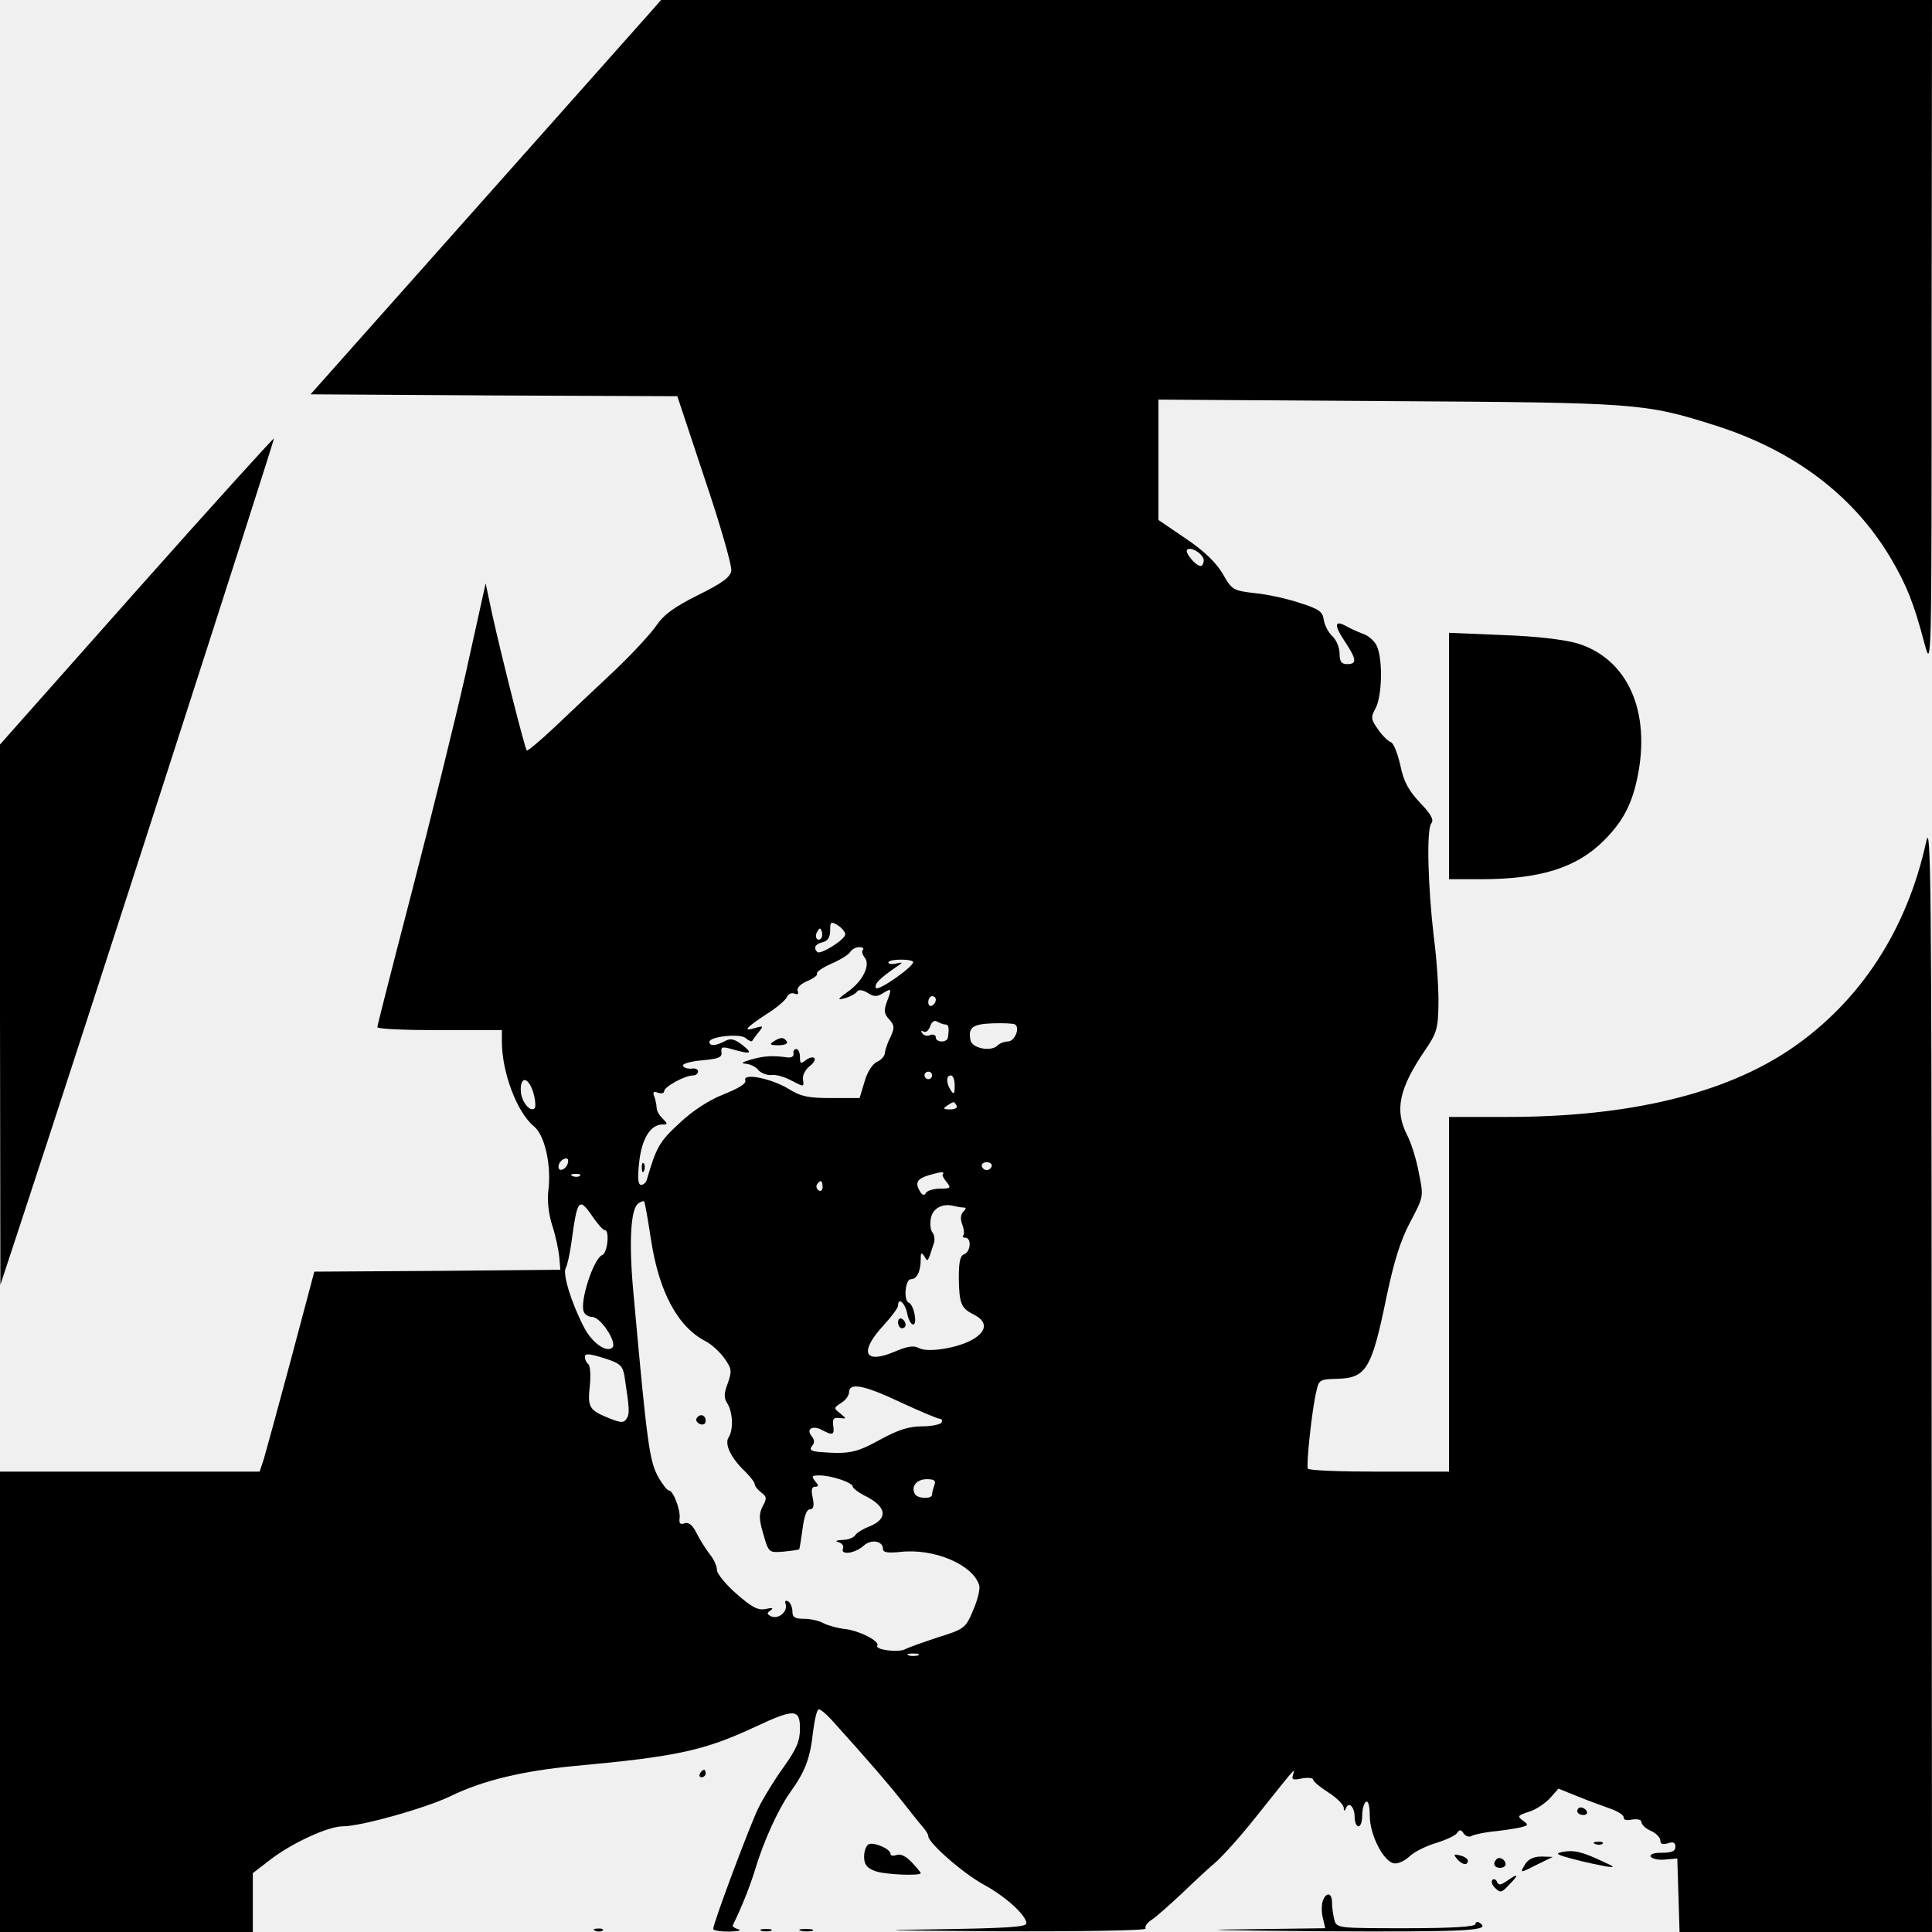
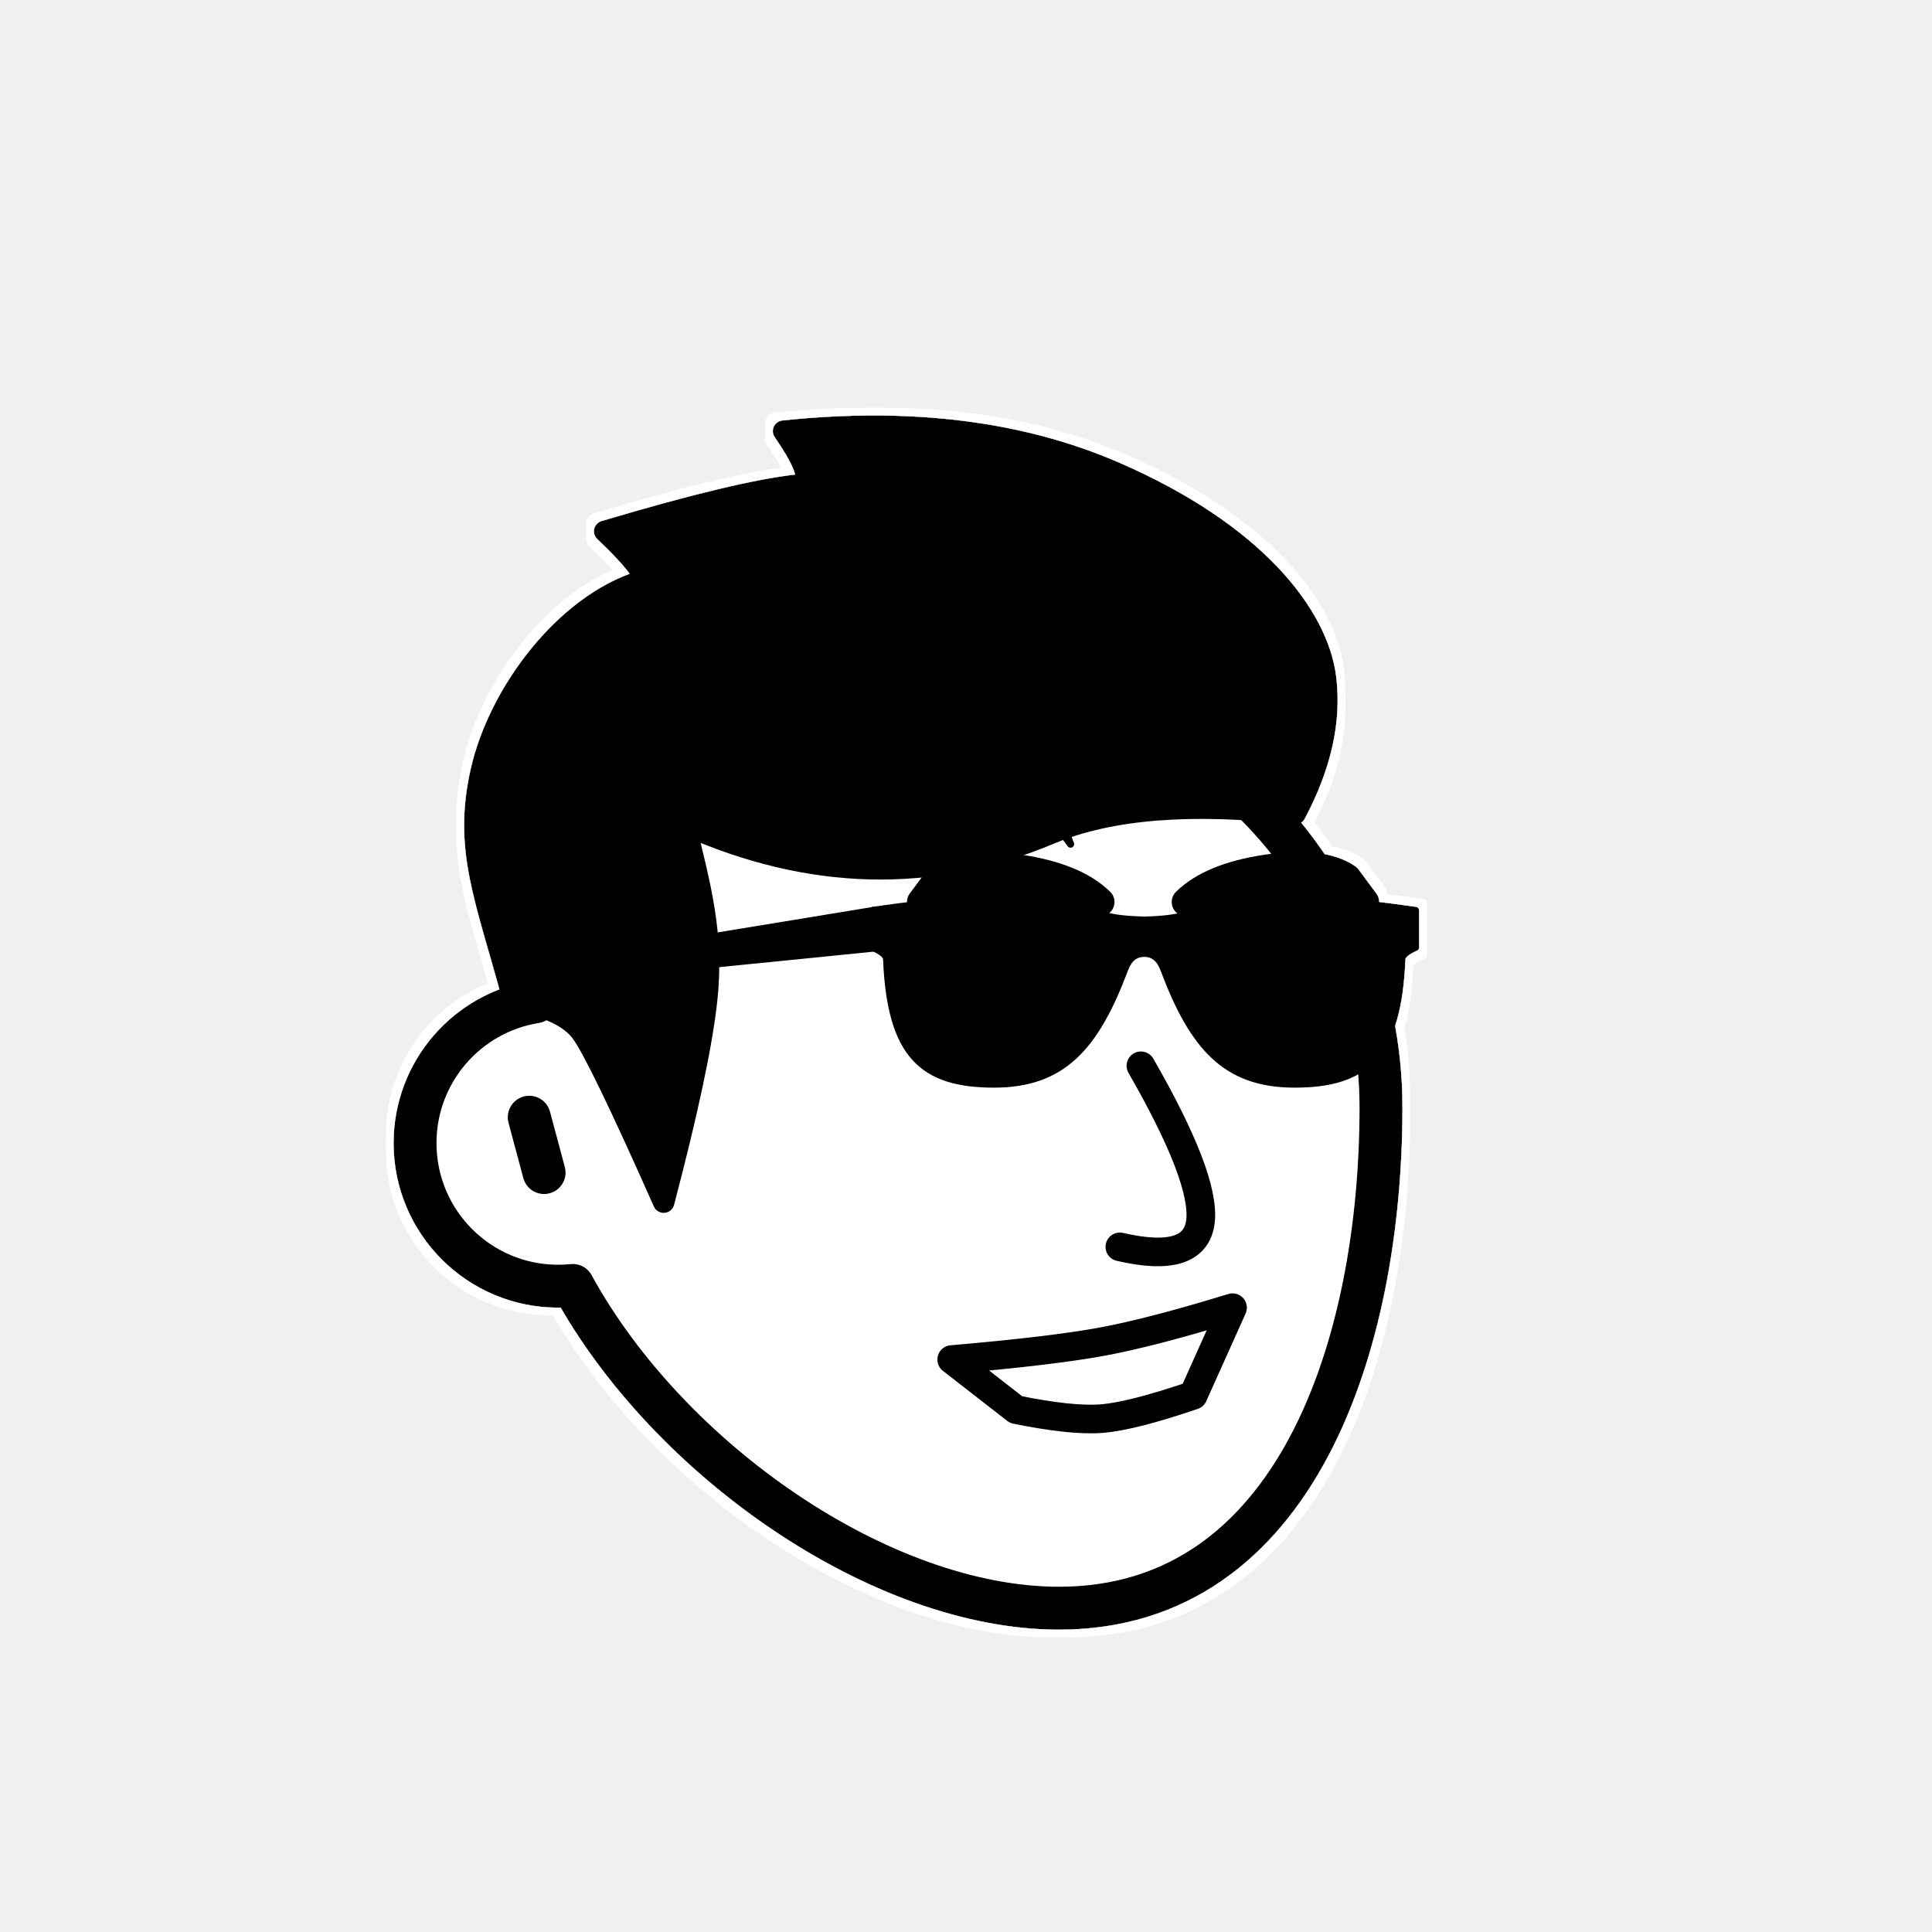
- <svg xmlns="http://www.w3.org/2000/svg" version="1.0" width="512pt" height="512pt" viewBox="0 0 512 512" preserveAspectRatio="xMidYMid meet">
-   <g transform="translate(0,512) scale(0.1,-0.1)" fill="#000000" stroke="none">
-     <path d="M1288 4598 l-465 -523 486 -3 486 -2 73 -220 c41 -121 72 -230 70 -242 -2 -17 -23 -33 -88 -65 -64 -32 -91 -52 -110 -80 -14 -21 -63 -74 -109 -118 -47 -44 -118 -111 -158 -149 -40 -38 -75 -67 -77 -65 -5 5 -67 250 -92 363 l-17 80 -52 -235 c-29 -129 -94 -391 -144 -584 -50 -192 -91 -353 -91 -357 0 -5 74 -8 165 -8 l165 0 0 -30 c0 -82 40 -188 85 -225 29 -23 47 -105 38 -172 -3 -24 1 -61 10 -89 9 -27 17 -65 19 -84 l3 -35 -326 -3 -326 -2 -62 -233 c-34 -127 -67 -247 -72 -264 l-11 -33 -344 0 -344 0 0 -610 0 -610 335 0 335 0 0 78 0 78 48 37 c58 44 152 87 190 87 49 0 223 49 288 81 85 41 190 66 327 79 273 25 344 41 479 104 103 48 118 48 118 -5 0 -33 -9 -54 -44 -103 -24 -33 -53 -81 -65 -105 -22 -43 -121 -308 -121 -323 0 -4 19 -7 43 -7 23 1 34 3 24 6 -10 3 -17 8 -15 11 21 42 45 101 59 147 22 74 61 160 93 205 40 56 53 89 61 163 4 31 10 57 15 57 5 0 19 -12 33 -27 103 -114 155 -175 189 -218 21 -27 45 -57 53 -66 8 -9 15 -20 15 -25 0 -18 94 -100 148 -129 57 -31 112 -81 112 -102 0 -10 -53 -13 -247 -16 -173 -2 -125 -3 160 -5 237 -1 406 2 403 7 -3 5 4 16 17 24 12 8 48 40 80 70 31 30 72 68 90 83 18 16 65 68 103 116 108 135 107 135 101 116 -5 -15 -1 -16 23 -11 17 3 30 1 30 -3 0 -5 18 -20 40 -34 22 -14 40 -32 41 -40 0 -10 2 -11 6 -2 7 19 23 4 23 -24 0 -13 5 -24 10 -24 6 0 10 13 10 29 0 17 5 33 10 36 6 4 10 -11 10 -37 0 -50 36 -121 64 -126 10 -2 28 6 41 18 12 12 44 28 71 36 26 8 52 20 56 27 6 9 10 9 17 -2 5 -7 14 -10 20 -7 6 4 30 9 54 12 23 2 55 7 71 10 27 6 28 8 12 19 -16 12 -14 14 17 24 19 6 43 23 55 36 l22 25 52 -21 c29 -12 69 -26 88 -33 19 -7 34 -17 33 -23 -1 -6 9 -8 22 -5 15 2 25 0 25 -7 0 -6 11 -17 25 -23 14 -6 25 -18 25 -25 0 -10 6 -12 20 -8 14 5 20 2 20 -9 0 -12 -10 -16 -36 -16 -22 0 -33 -4 -29 -11 4 -5 21 -9 38 -7 l32 3 3 -97 3 -98 334 0 335 0 -1 1478 c0 1284 -2 1469 -14 1413 -51 -235 -175 -425 -358 -550 -176 -120 -430 -181 -753 -181 l-154 0 0 -470 0 -470 -184 0 c-102 0 -187 3 -190 8 -5 8 11 160 23 207 6 28 10 30 54 31 78 2 92 25 132 220 19 90 36 146 62 195 36 68 36 68 23 131 -6 34 -20 79 -31 100 -34 66 -21 124 47 224 31 45 35 58 36 120 1 38 -4 119 -12 179 -16 135 -20 286 -7 303 8 9 -1 25 -30 55 -30 32 -43 55 -52 99 -7 31 -18 59 -25 61 -8 3 -23 18 -34 34 -19 27 -20 32 -6 57 16 32 19 122 4 161 -5 14 -22 30 -37 35 -16 6 -36 15 -46 21 -31 17 -32 2 -3 -41 31 -47 33 -60 6 -60 -15 0 -20 7 -20 28 0 16 -9 37 -19 46 -11 10 -21 30 -23 44 -3 21 -12 28 -63 44 -32 11 -86 23 -119 26 -58 7 -61 8 -86 52 -18 30 -49 60 -98 93 l-72 49 0 160 0 159 608 -4 c659 -4 680 -5 866 -64 209 -66 367 -185 466 -351 43 -73 62 -121 90 -227 19 -70 19 -68 19 818 l1 887 -1684 0 -1684 0 -464 -522z m1902 -963 c0 -8 -4 -15 -8 -15 -13 0 -43 36 -36 43 10 10 44 -12 44 -28z m-950 -991 c0 -14 -66 -55 -74 -47 -11 11 -6 21 14 26 14 3 20 14 20 31 0 24 2 25 20 14 11 -7 20 -18 20 -24z m-64 -11 c-10 -10 -19 5 -10 18 6 11 8 11 12 0 2 -7 1 -15 -2 -18z m111 -30 c-4 -3 -2 -12 4 -20 17 -19 -4 -63 -44 -91 -29 -21 -29 -23 -7 -17 14 4 28 12 31 17 4 6 15 5 28 -3 17 -11 25 -11 41 -1 23 14 24 13 10 -24 -8 -21 -7 -31 6 -45 15 -17 15 -22 4 -47 -8 -15 -14 -34 -15 -42 0 -8 -9 -19 -21 -24 -12 -6 -26 -27 -33 -53 l-13 -43 -74 0 c-61 0 -81 4 -112 23 -44 28 -124 45 -117 24 4 -8 -17 -21 -57 -37 -39 -15 -83 -44 -118 -77 -53 -49 -61 -64 -86 -150 -2 -7 -9 -13 -15 -13 -8 0 -10 17 -5 61 7 62 30 99 62 99 14 0 14 1 0 16 -9 8 -16 21 -16 29 0 7 -3 21 -6 29 -5 12 -2 15 10 10 9 -3 16 -1 16 4 0 12 55 42 77 42 7 0 13 5 13 11 0 5 -8 9 -17 7 -10 -1 -20 2 -23 7 -3 6 19 12 50 15 45 4 54 8 52 22 -2 14 2 15 30 7 49 -14 54 -11 25 12 -21 16 -31 18 -46 10 -24 -13 -41 -14 -41 -2 0 14 81 23 96 10 8 -7 16 -10 17 -8 1 2 9 13 17 23 14 17 13 18 -8 12 -35 -11 -26 0 27 35 28 17 52 38 56 46 3 8 12 13 20 10 9 -4 12 -1 9 7 -3 8 7 18 25 26 17 7 29 16 26 20 -2 4 15 16 38 26 23 10 46 24 50 31 4 7 15 13 24 13 9 0 13 -3 10 -7z m133 -33 c-2 -14 -95 -79 -99 -68 -4 11 10 25 55 56 18 12 18 13 -4 8 -12 -2 -20 0 -17 5 6 8 65 8 65 -1z m60 -99 c0 -6 -4 -13 -10 -16 -5 -3 -10 1 -10 9 0 9 5 16 10 16 6 0 10 -4 10 -9z m25 -66 c9 0 11 -8 7 -35 -3 -14 -32 -13 -32 1 0 6 -7 9 -15 6 -8 -4 -17 -1 -21 5 -4 6 -3 8 4 4 6 -3 13 3 17 14 4 12 11 17 18 13 7 -4 17 -8 22 -8z m185 0 c14 -9 -1 -45 -19 -45 -9 0 -22 -5 -28 -11 -17 -17 -67 -7 -71 14 -7 34 5 43 58 45 28 1 55 0 60 -3z m-220 -135 c0 -5 -4 -10 -10 -10 -5 0 -10 5 -10 10 0 6 5 10 10 10 6 0 10 -4 10 -10z m60 -27 c0 -22 -2 -25 -10 -13 -13 20 -13 40 0 40 6 0 10 -12 10 -27z m-1116 -21 c5 -18 6 -35 3 -39 -13 -12 -37 20 -37 49 0 39 22 32 34 -10z m1121 -32 c3 -6 -4 -10 -17 -10 -18 0 -20 2 -8 10 19 12 18 12 25 0z m-1031 -155 c-6 -16 -24 -21 -24 -7 0 11 11 22 21 22 5 0 6 -7 3 -15z m1124 -6 c-2 -6 -8 -10 -13 -10 -5 0 -11 4 -13 10 -2 6 4 11 13 11 9 0 15 -5 13 -11z m-130 -22 c-1 -2 3 -11 11 -20 12 -15 10 -17 -17 -17 -17 0 -34 -5 -38 -11 -4 -8 -9 -7 -15 2 -15 24 -10 35 24 45 31 9 42 10 35 1z m-961 -3 c-3 -3 -12 -4 -19 -1 -8 3 -5 6 6 6 11 1 17 -2 13 -5z m643 -30 c0 -8 -5 -12 -10 -9 -6 4 -8 11 -5 16 9 14 15 11 15 -7z m-455 -138 c21 -139 71 -233 146 -271 15 -8 37 -28 49 -45 19 -27 20 -33 9 -65 -11 -28 -11 -40 -1 -55 14 -23 16 -69 3 -89 -12 -18 7 -56 43 -90 14 -14 26 -29 26 -34 0 -5 8 -15 17 -22 15 -11 16 -16 4 -37 -10 -21 -10 -33 2 -74 14 -49 15 -49 53 -46 21 2 40 5 42 6 1 2 5 26 9 55 4 33 11 51 19 51 10 0 12 9 8 30 -5 21 -3 30 6 30 10 0 10 3 0 15 -10 13 -9 15 12 15 31 0 88 -19 88 -30 0 -4 17 -17 38 -27 51 -27 55 -57 9 -77 -19 -7 -38 -19 -41 -25 -4 -6 -19 -12 -34 -12 -16 -1 -20 -3 -10 -6 9 -2 15 -10 12 -17 -7 -18 31 -13 54 7 20 19 52 14 52 -8 0 -9 12 -11 44 -8 90 11 194 -33 211 -88 3 -9 -4 -39 -16 -66 -20 -48 -23 -50 -93 -72 -39 -13 -79 -27 -88 -32 -19 -9 -80 -1 -73 10 7 12 -49 40 -86 44 -19 2 -44 9 -56 15 -12 7 -35 12 -52 12 -24 0 -31 4 -31 19 0 11 -5 23 -11 27 -7 4 -10 1 -7 -7 6 -19 -17 -40 -37 -33 -13 6 -14 9 -3 16 9 7 5 8 -13 4 -20 -4 -36 4 -77 40 -29 25 -52 54 -52 63 0 10 -8 29 -19 42 -10 13 -26 38 -35 56 -11 22 -21 30 -32 26 -11 -4 -15 0 -13 13 3 22 -17 74 -28 74 -5 0 -16 15 -27 33 -25 43 -31 87 -68 498 -12 132 -6 218 14 230 7 5 14 7 15 5 2 -2 10 -47 18 -100z m-154 59 c13 -19 27 -35 32 -35 13 0 7 -61 -7 -66 -23 -9 -60 -123 -49 -150 3 -8 13 -14 22 -14 23 0 67 -68 54 -81 -15 -15 -54 12 -75 53 -34 65 -57 141 -49 157 5 9 11 39 15 66 16 119 20 124 57 70z m982 25 c8 0 8 -3 0 -11 -8 -8 -8 -20 -3 -34 5 -13 6 -26 3 -29 -4 -3 -1 -6 5 -6 17 0 15 -37 -3 -44 -11 -4 -14 -21 -14 -64 1 -67 6 -79 40 -96 36 -18 35 -43 -2 -65 -38 -23 -121 -37 -145 -23 -13 7 -30 4 -63 -10 -80 -34 -95 -2 -31 68 22 24 40 48 40 54 0 23 18 8 24 -20 3 -16 10 -30 16 -30 12 0 2 53 -12 58 -14 6 -9 62 6 62 16 0 26 21 26 53 0 18 2 19 10 7 9 -15 8 -17 25 36 3 9 1 22 -4 28 -5 6 -7 23 -4 38 5 26 31 40 61 32 8 -2 19 -4 25 -4z m-898 -447 c13 -86 14 -99 6 -112 -8 -12 -14 -12 -43 -1 -57 23 -61 29 -55 87 3 29 1 55 -4 58 -5 4 -9 12 -9 19 0 10 11 9 50 -3 44 -14 50 -20 55 -48z m731 -69 c52 -24 99 -44 105 -44 5 0 7 -4 4 -10 -3 -5 -27 -10 -52 -10 -34 0 -63 -9 -112 -36 -62 -34 -81 -38 -158 -32 -24 2 -29 6 -21 16 7 8 7 16 -1 26 -16 19 3 30 28 16 28 -15 33 -13 29 13 -2 17 1 21 17 19 19 -2 19 -2 2 12 -18 14 -18 15 2 28 12 7 21 20 21 28 0 27 39 20 136 -26z m90 -220 c-3 -9 -6 -20 -6 -25 0 -12 -37 -11 -45 1 -12 20 4 40 31 40 20 0 25 -4 20 -16z m-43 -451 c-7 -2 -19 -2 -25 0 -7 3 -2 5 12 5 14 0 19 -2 13 -5z" />
-     <path d="M2050 2360 c-12 -8 -9 -10 13 -10 16 0 26 4 22 10 -8 12 -16 12 -35 0z" />
-     <path d="M2103 2328 c1 -8 -6 -12 -18 -10 -38 5 -60 4 -95 -6 -23 -7 -28 -10 -14 -11 12 -1 27 -8 34 -17 7 -8 23 -14 34 -13 12 2 36 -5 54 -15 33 -17 33 -17 30 3 -2 11 6 26 17 35 11 8 17 18 13 22 -4 4 -14 1 -23 -6 -13 -10 -15 -9 -15 9 0 11 -4 21 -10 21 -5 0 -9 -6 -7 -12z" />
-     <path d="M1701 2024 c0 -11 3 -14 6 -6 3 7 2 16 -1 19 -3 4 -6 -2 -5 -13z" />
-     <path d="M1846 1361 c-3 -5 1 -11 9 -15 9 -3 15 0 15 9 0 16 -16 20 -24 6z" />
-     <path d="M2380 1616 c0 -9 5 -16 10 -16 6 0 10 4 10 9 0 6 -4 13 -10 16 -5 3 -10 -1 -10 -9z" />
-     <path d="M361 3554 l-361 -407 0 -716 1 -716 51 155 c152 460 676 2085 674 2088 -2 1 -166 -180 -365 -404z" />
-     <path d="M3840 3116 l0 -326 83 0 c159 0 255 30 328 103 49 49 73 94 88 165 37 176 -25 316 -159 357 -35 10 -108 19 -197 22 l-143 6 0 -327z" />
-     <path d="M1855 420 c-3 -5 -1 -10 4 -10 6 0 11 5 11 10 0 6 -2 10 -4 10 -3 0 -8 -4 -11 -10z" />
-     <path d="M4180 320 c0 -5 7 -10 16 -10 8 0 12 5 9 10 -3 6 -10 10 -16 10 -5 0 -9 -4 -9 -10z" />
-     <path d="M2303 233 c-7 -3 -13 -17 -13 -33 0 -21 7 -30 28 -38 23 -10 122 -14 122 -6 0 2 -11 15 -24 29 -15 16 -30 23 -40 19 -9 -3 -16 -2 -16 3 0 13 -42 31 -57 26z" />
-     <path d="M4228 233 c7 -3 16 -2 19 1 4 3 -2 6 -13 5 -11 0 -14 -3 -6 -6z" />
-     <path d="M4140 212 c-20 -4 -15 -7 30 -19 30 -8 69 -16 85 -19 27 -4 26 -2 -10 14 -53 25 -75 30 -105 24z" />
-     <path d="M3861 194 c13 -16 29 -19 29 -5 0 5 -9 11 -21 14 -16 4 -18 3 -8 -9z" />
-     <path d="M3966 193 c-11 -11 -6 -23 9 -23 8 0 15 4 15 9 0 13 -16 22 -24 14z" />
-     <path d="M4042 180 c-15 -25 -15 -25 34 0 l39 19 -30 1 c-20 0 -35 -7 -43 -20z" />
-     <path d="M3993 135 c-16 -11 -22 -12 -26 -2 -2 6 -8 9 -12 5 -4 -4 -1 -14 8 -22 13 -13 17 -12 37 10 27 27 24 31 -7 9z" />
-     <path d="M3505 81 c-3 -11 -3 -31 1 -45 l6 -26 -228 -3 c-126 -1 -32 -3 209 -5 405 -2 462 1 427 23 -5 3 -10 1 -10 -4 0 -7 -61 -11 -184 -11 -182 0 -184 0 -190 23 -3 12 -6 32 -6 45 0 27 -16 29 -25 3z" />
-     <path d="M1578 3 c7 -3 16 -2 19 1 4 3 -2 6 -13 5 -11 0 -14 -3 -6 -6z" />
-     <path d="M2018 3 c6 -2 18 -2 25 0 6 3 1 5 -13 5 -14 0 -19 -2 -12 -5z" />
-     <path d="M2123 3 c9 -2 23 -2 30 0 6 3 -1 5 -18 5 -16 0 -22 -2 -12 -5z" />
+ <svg xmlns="http://www.w3.org/2000/svg" viewBox="0 0 1080 1080" fill="none">
+   <defs>
+     <filter id="filter" x="-20%" y="-20%" width="140%" height="140%" filterUnits="objectBoundingBox" primitiveUnits="userSpaceOnUse" color-interpolation-filters="linearRGB">
+       <feMorphology operator="dilate" radius="20 20" in="SourceAlpha" result="morphology" />
+       <feFlood flood-color="#ffffff" flood-opacity="1" result="flood" />
+       <feComposite in="flood" in2="morphology" operator="in" result="composite" />
+       <feMerge result="merge">
+         <feMergeNode in="composite" result="mergeNode" />
+         <feMergeNode in="SourceGraphic" result="mergeNode1" />
+       </feMerge>
+     </filter>
+   </defs>
+   <g id="notion-avatar" filter="url(#filter)">
+     <g id="notion-avatar-face" fill="#ffffff">
+       <g id="Face/-8" stroke="none" stroke-width="1" fill-rule="evenodd" stroke-linecap="round" stroke-linejoin="round">
+         <path d="M532,379 C664.548,379 772,486.452 772,619 C772,751.548 724.548,899 592,899 C492.56,899 373.476,816.011 320.19,718.585 C317.498,718.86 314.765,719 312,719 C267.817,719 232,683.183 232,639 C232,599.135 261.159,566.08 299.312,560.001 C325.599,455.979 419.81,379 532,379 Z M295.859,624.545 L304.141,655.455" id="Path" stroke="#000000" stroke-width="24" />
+       </g>
+     </g>
+     <g id="notion-avatar-nose">
+       <g id="Nose/-4" stroke="none" stroke-width="1" fill="none" fill-rule="evenodd" stroke-linecap="round" stroke-linejoin="round">
+         <path d="M636.843,596 C661.66,637.453 673.278,666.226 671.698,682.32 C670.118,698.413 655.181,703.444 626.888,697.413" id="Line" stroke="#000000" stroke-width="16" transform="translate(649.3638, 647.9397) rotate(1.032339) translate(-649.3638, -647.9397) " />
+       </g>
+     </g>
+     <g id="notion-avatar-mouth">
+       <g id="Mouth/-9" stroke="none" stroke-width="1" fill="none" fill-rule="evenodd" stroke-linecap="round" stroke-linejoin="round">
+         <path d="M532,760 C569.387,756.771 597.387,753.438 616,750 C634.613,746.562 658.946,740.229 689,731 L667,780 C644.193,787.762 627.193,792.095 616,793 C604.807,793.905 588.807,792.238 568,788 L532,760 Z" id="Path" stroke="#000000" stroke-width="16" />
+       </g>
+     </g>
+     <g id="notion-avatar-eyes">
+       <g id="Eyes/-9" stroke="none" stroke-width="1" fill="none" fill-rule="evenodd">
+         <path d="M570,507 C575.855,507 581.122,511.025 584.78,517.44 L578,531 L589.37,531 C589.781,533.557 590,536.238 590,539 C590,556.673 581.046,571 570,571 C558.954,571 550,556.673 550,539 C550,521.327 558.954,507 570,507 Z M708,507 C713.855,507 719.122,511.025 722.78,517.44 L716,531 L727.37,531 C727.781,533.557 728,536.238 728,539 C728,556.673 719.046,571 708,571 C696.954,571 688,556.673 688,539 C688,521.327 696.954,507 708,507 Z" id="Combined-Shape" fill="#000000" />
+       </g>
+     </g>
+     <g id="notion-avatar-eyebrows">
+       <g id="Eyebrows/-2" stroke="none" stroke-width="1" fill="none" fill-rule="evenodd" stroke-linecap="round" stroke-linejoin="round">
+         <path d="M570,485.718 C590.574,488.796 605.574,494.965 615,504.226 C600,498.618 585,495.814 570,495.814 C555,495.814 536.667,498.618 515,504.226 L525,490.766 C534.426,484.324 549.426,482.641 570,485.718 Z M708,485.718 C728.574,482.641 743.574,484.324 753,490.766 L753,490.766 L763,504.226 C741.333,498.618 723,495.814 708,495.814 C693,495.814 678,498.618 663,504.226 C672.426,494.965 687.426,488.796 708,485.718 Z" id="Combined-Shape" stroke="#000000" stroke-width="16" fill="#000000" />
+       </g>
+     </g>
+     <g id="notion-avatar-glasses">
+       <g id="Glasses/-7" stroke="none" stroke-width="1" fill="none" fill-rule="evenodd" stroke-linecap="round" stroke-linejoin="round">
+         <g id="Group" transform="translate(289, 502)" fill="#000000" stroke="#000000" stroke-width="4">
+           <path d="M339.74,39.63 C323.441,83.096 305.149,104 266.643,104 C226.661,104 208.819,87.635 206.637,34.175 C206.549,32.01 204.003,29.828 199,27.629 L199,6.9 C238.697,1.258 267.427,-0.924 285.19,0.354 C297.612,1.248 312.019,4.362 328.409,9.697 C333.107,11.227 340.521,12.112 350.65,12.355 L351.337,12.338 C361.115,12.072 368.3,11.192 372.892,9.697 C389.282,4.362 403.689,1.248 416.111,0.354 C433.874,-0.924 462.604,1.258 502.301,6.9 L502.301,6.9 L502.301,27.629 C497.298,29.828 494.752,32.01 494.664,34.175 C492.482,87.635 474.64,104 434.658,104 C396.152,104 377.86,83.096 361.561,39.63 C359.379,33.812 355.742,30.902 350.65,30.902 L350.65,30.902 C345.559,30.902 341.922,33.812 339.74,39.63 Z" id="Combined-Shape" />
+           <polygon id="Path" points="199 7 4 39 0 48 199 28" />
+         </g>
+       </g>
+     </g>
+     <g id="notion-avatar-hair">
+       <g id="Hairstyle/-5" stroke="none" stroke-width="1" fill="none" fill-rule="evenodd" stroke-linecap="round" stroke-linejoin="round">
+         <path d="M623,264 C701.81,298.151 736.674,344.124 741,379 C743.959,402.855 738.292,428.189 724,455 C666,448.333 620.333,452 587,466 C520.819,493.796 452.819,492.129 383,461 C391.198,494.978 399,522 395,559 C392.333,583.667 384.333,621.333 371,672 C346.672,617.194 331.339,585.527 325,577 C318.661,568.473 305.994,562.473 287,559 C271.635,501.922 259,475 269,431 C279,387 315.913,338.292 358,325 C362.715,323.511 356.048,314.178 338,297 C388.267,282.038 424.375,273.412 446.326,271.122 C454.055,270.315 451.28,260.275 438,241 C508.793,233.566 570.46,241.233 623,264 Z" id="Path" stroke="#000000" stroke-width="12" fill="#000000" />
+       </g>
+     </g>
+     <g id="notion-avatar-accessories">
+       <g id="Accessories/-0" stroke="none" stroke-width="1" fill="none" fill-rule="evenodd" />
+     </g>
+     <g id="notion-avatar-details">
+       <g id="Details/-6" stroke="none" stroke-width="1" fill="none" fill-rule="evenodd" stroke-linecap="round" stroke-linejoin="round">
+         <polygon id="Path" stroke="#000000" stroke-width="4" fill="#000000" transform="translate(592.2119, 442.5841) rotate(-22) translate(-592.2119, -442.5841) " points="587.416 449.784 603.312 453.984 605.712 417.284 589.816 413.084 594.608 444.217 578.712 440.017 587.036 472.084" />
+       </g>
+     </g>
+     <g id="notion-avatar-beard">
+       <g id="Beard/-0" stroke="none" stroke-width="1" fill="none" fill-rule="evenodd" />
+     </g>
  </g>
</svg>
